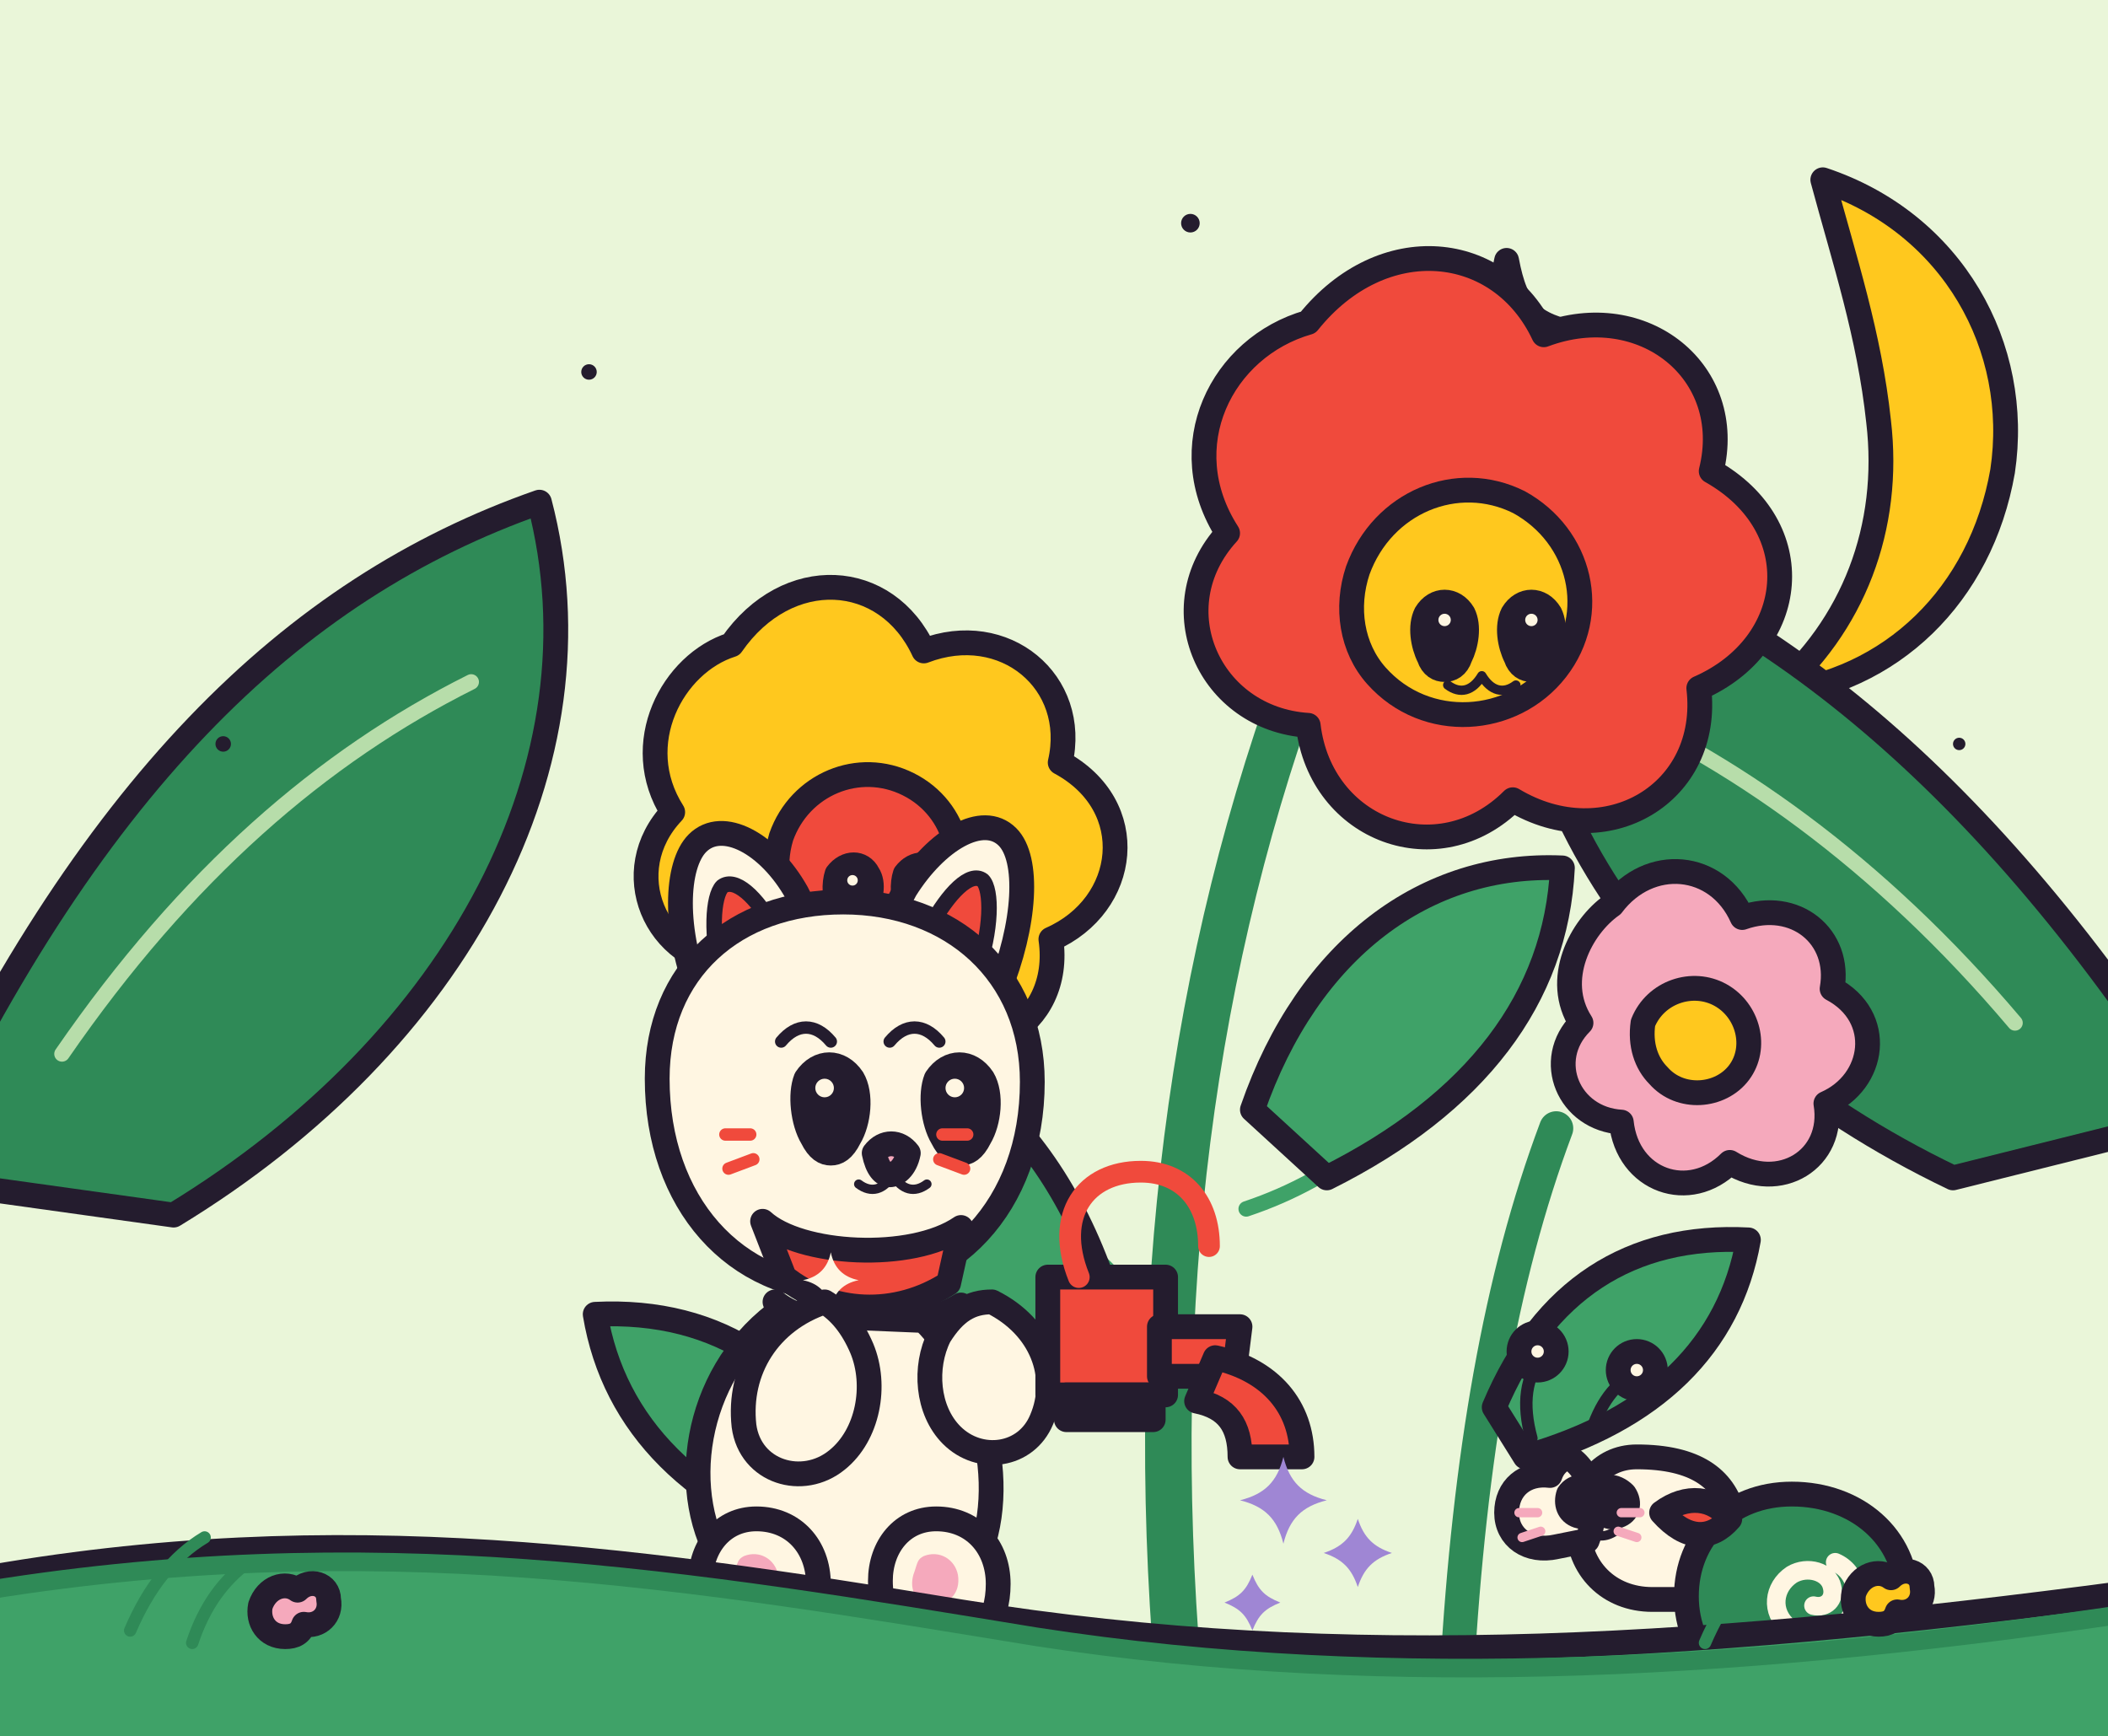
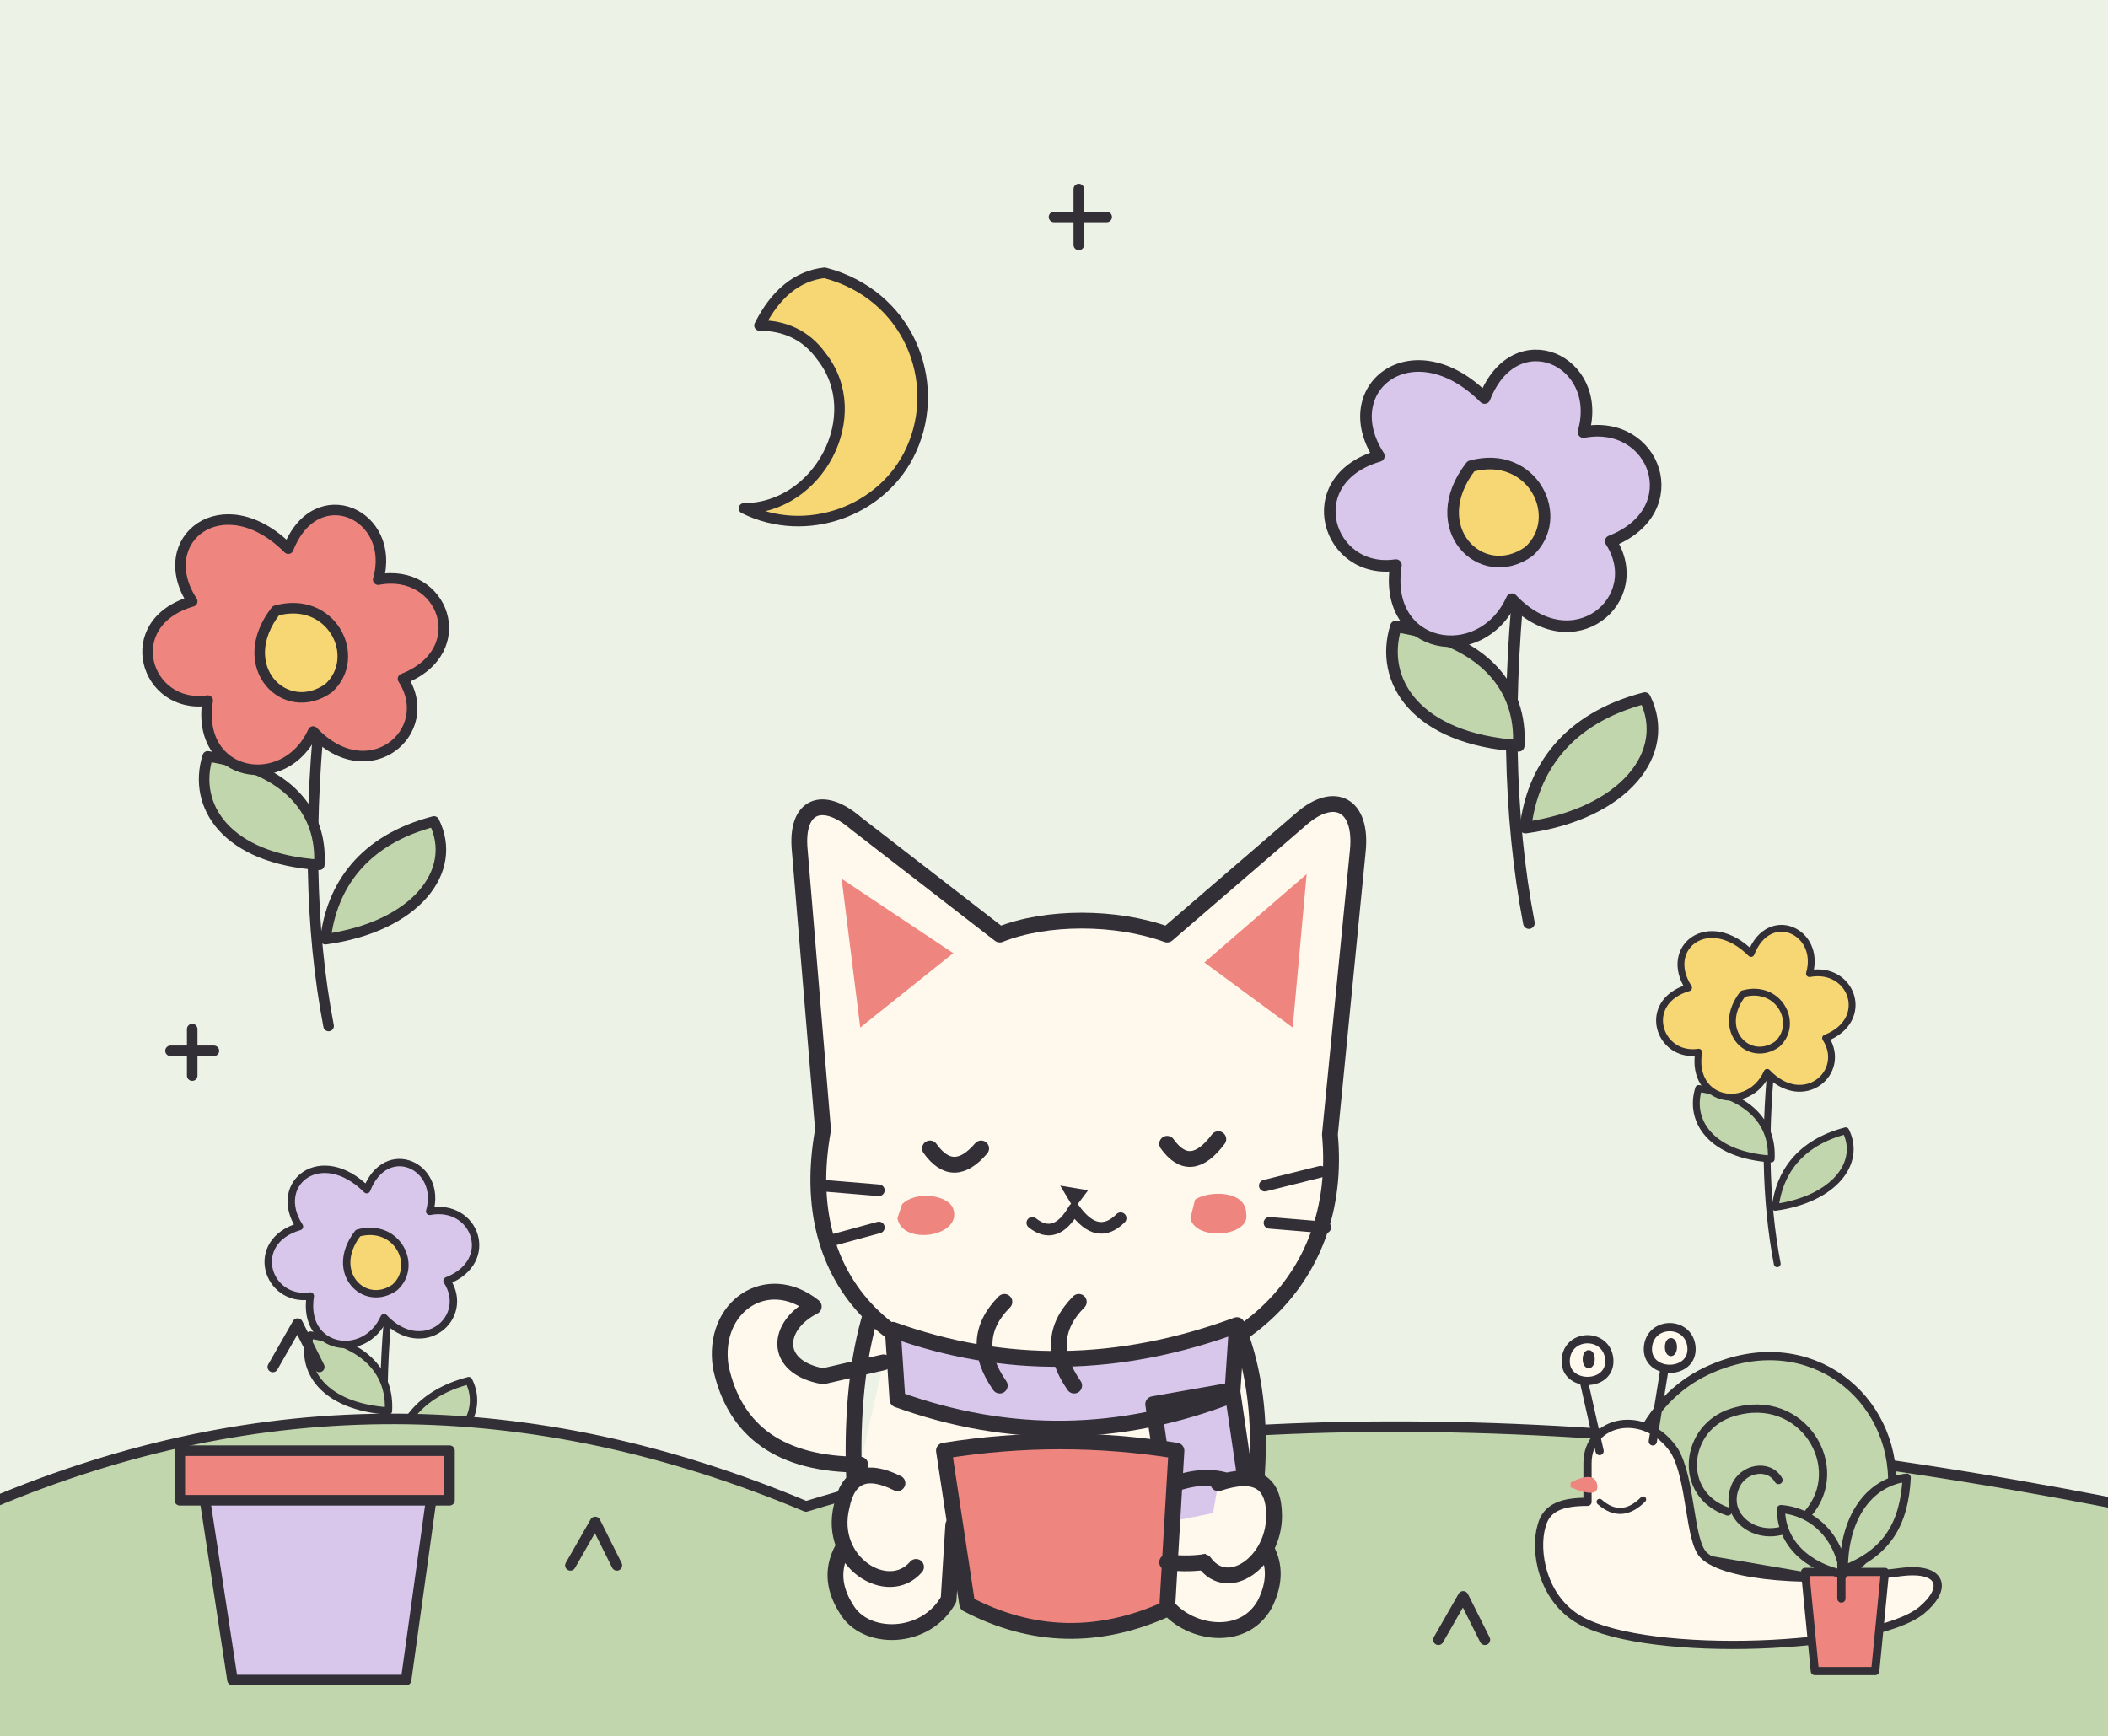
- <svg xmlns="http://www.w3.org/2000/svg" viewBox="0 0 680 560" role="img" aria-labelledby="cgTitle cgDesc">
-   <g stroke="#241C2E" stroke-width="8" stroke-linecap="round" stroke-linejoin="round">
-     <rect width="680" height="560" fill="#EAF6D9" stroke="none" />
-     <path fill="#FFC81E" d="M588 58c42 14 64 54 58 94-7 40-36 68-74 72 26-22 38-54 34-88-3-28-11-52-18-78Z" />
-     <path fill="#FFF6E2" d="M486 84c3 16 8 21 24 24-16 3-21 8-24 24-3-16-8-21-24-24 16-3 21-8 24-24Z" />
-     <path fill="#F04A3C" d="M540 160c3 13 7 17 20 20-13 3-17 7-20 20-3-13-7-17-20-20 13-3 17-7 20-20Z" />
-     <path fill="#2F8A57" d="M-30 380c58-126 124-190 204-218 22 84-26 174-118 230Z" />
-     <path fill="none" stroke="#B7DDAA" stroke-width="5" d="M20 340c40-58 84-96 132-120" />
-     <path fill="#2F8A57" d="M710 360c-70-110-142-166-218-190-14 80 42 164 138 210Z" />
-     <path fill="none" stroke="#B7DDAA" stroke-width="5" d="M650 330c-44-52-92-86-140-106" />
-     <path fill="none" stroke="#2F8A57" stroke-width="15" d="M380 540c-10-120 4-230 42-330" />
-     <path fill="none" stroke="#2F8A57" stroke-width="13" d="M252 540c10-92 22-168 48-232" />
-     <path fill="none" stroke="#2F8A57" stroke-width="11" d="M470 540c4-70 14-128 32-176" />
-     <path fill="none" stroke="#3FA268" stroke-width="5" d="M392 436c-34-20-58-48-74-84m84 38c30-10 54-30 72-58M266 458c26-18 44-42 54-72" />
-     <path fill="#3FA268" d="M330 440c-54-26-84-64-86-112 50-2 92 28 112 86Z" />
-     <path fill="#3FA268" d="M428 380c48-24 74-58 76-100-44-2-82 26-100 78Z" />
-     <path fill="#3FA268" d="M268 500c-44-14-70-40-76-76 40-2 70 18 86 58Z" />
-     <path fill="#3FA268" d="M492 470c42-12 66-36 72-70-38-2-66 16-82 54Z" />
-     <g>
-       <path fill="#F04A3C" d="M422 104c24-30 62-26 76 4 32-12 62 12 54 44 32 18 28 56-4 70 4 34-30 54-60 36-24 24-62 10-66-24-32-2-48-38-26-62-18-28-2-60 26-68Z" />
-       <path fill="#FFC81E" d="M438 184c8-22 32-32 52-22 20 11 26 36 12 54-14 18-42 20-58 2-8-9-10-22-6-34Z" />
-       <path fill="#241C2E" d="M460 198c3-5 9-5 12 0 2 4 1 10-1 14-1 3-3 4-5 4s-4-1-5-4c-2-4-3-10-1-14Zm28 0c3-5 9-5 12 0 2 4 1 10-1 14-1 3-3 4-5 4s-4-1-5-4c-2-4-3-10-1-14Z" />
-       <circle cx="466" cy="200" r="2" fill="#FFF6E2" stroke="none" />
-       <circle cx="494" cy="200" r="2" fill="#FFF6E2" stroke="none" />
-       <path fill="none" stroke-width="3" d="M478 218c-3 5-7 6-11 3m11-3c3 5 7 6 11 3" />
+ <svg xmlns="http://www.w3.org/2000/svg" viewBox="0 0 680 560" role="img" aria-labelledby="title">
+   <g stroke="#322f37" stroke-width="3.4" stroke-linecap="round" stroke-linejoin="round">
+     <path fill="#edf2e6" stroke="none" d="M0 0h680v560H0Z" />
+     <g transform="translate(104 193) scale(1)">
+       <path fill="none" d="M0 30q-7 61 2 108" />
+       <path fill="#c2d6ad" d="M-1 86c-30-2-41-19-36-35 26 4 37 18 36 35Zm2 24c29-4 43-22 35-38-23 6-33 21-35 38Z" />
+       <path fill="#ee857e" d="M-11-16c-21-21-44-3-31 17-24 7-15 35 5 32-4 25 25 30 34 10 18 19 40 0 29-17 23-9 13-36-8-32 6-21-20-33-29-10Z" />
+       <path fill="#f7d774" d="M-15 4c18-5 28 15 17 25-14 10-31-7-17-25Z" />
    </g>
-     <g>
-       <path fill="#FFC81E" d="M236 208c18-26 50-24 62 2 26-10 50 10 44 36 26 14 22 46-3 57 4 28-24 44-49 29-19 20-50 8-53-20-26-2-38-31-20-50-14-22 0-48 19-54Z" />
-       <path fill="#F04A3C" d="M252 270c6-17 25-25 41-17 16 8 21 28 10 42-11 14-33 16-46 2-6-7-8-17-5-27Z" />
-       <path fill="#241C2E" d="M270 282c3-4 8-4 10 0 2 3 1 8-1 11-1 2-2 3-4 3s-3-1-4-3c-2-3-2-8-1-11Zm22 0c3-4 8-4 10 0 2 3 1 8-1 11-1 2-2 3-4 3s-3-1-4-3c-2-3-2-8-1-11Z" />
-       <circle cx="275" cy="284" r="1.7" fill="#FFF6E2" stroke="none" />
-       <circle cx="297" cy="284" r="1.7" fill="#FFF6E2" stroke="none" />
-       <path fill="none" stroke-width="2.5" d="M283 298c-2 4-6 4-9 2m9-2c2 4 6 4 9 2" />
+     <g transform="translate(491 146) scale(1.1)">
+       <path fill="none" d="M0 30q-7 61 2 108" />
+       <path fill="#c2d6ad" d="M-1 86c-30-2-41-19-36-35 26 4 37 18 36 35Zm2 24c29-4 43-22 35-38-23 6-33 21-35 38Z" />
+       <path fill="#d8c6eb" d="M-11-16c-21-21-44-3-31 17-24 7-15 35 5 32-4 25 25 30 34 10 18 19 40 0 29-17 23-9 13-36-8-32 6-21-20-33-29-10Z" />
+       <path fill="#f7d774" d="M-15 4c18-5 28 15 17 25-14 10-31-7-17-25Z" />
    </g>
-     <g>
-       <path fill="#F5A9BC" d="M520 292c12-16 34-14 42 4 17-6 32 6 29 23 17 9 14 30-2 37 3 18-15 29-31 19-13 13-33 6-35-13-17-1-25-20-13-32-9-14 0-31 10-38Z" />
-       <path fill="#FFC81E" d="M530 330c4-10 16-14 25-9 9 5 12 17 6 25-6 8-19 9-26 1-4-4-6-10-5-17Z" />
+     <g transform="translate(572 318) scale(0.65)">
+       <path fill="none" d="M0 30q-7 61 2 108" />
+       <path fill="#c2d6ad" d="M-1 86c-30-2-41-19-36-35 26 4 37 18 36 35Zm2 24c29-4 43-22 35-38-23 6-33 21-35 38Z" />
+       <path fill="#f7d774" d="M-11-16c-21-21-44-3-31 17-24 7-15 35 5 32-4 25 25 30 34 10 18 19 40 0 29-17 23-9 13-36-8-32 6-21-20-33-29-10Z" />
+       <path fill="#f7d774" d="M-15 4c18-5 28 15 17 25-14 10-31-7-17-25Z" />
    </g>
-     <path fill="#FFF6E2" d="M226 322c-9-22-8-43-1-50 8-8 23 0 32 16l11 22Z" />
-     <path fill="#F04A3C" d="M233 316c-4-14-3-27 0-30 4-3 11 3 17 14l5 14Z" stroke-width="5" />
-     <path fill="#FFF6E2" d="M322 320c9-22 10-43 3-50-8-8-23 1-33 17l-12 23Z" />
-     <path fill="#F04A3C" d="M315 314c5-14 5-27 2-30-4-3-11 4-17 15l-5 14Z" stroke-width="5" />
-     <path fill="#FFF6E2" d="M212 348c0-35 25-57 60-57s61 23 61 58c0 40-26 67-61 67s-60-28-60-68Z" />
-     <path fill="none" stroke-width="4" d="M252 336c5-6 11-6 16 0m35 0c-5-6-11-6-16 0" />
-     <path fill="#241C2E" d="M260 348c4-6 11-6 15 0 3 5 2 14-1 19-2 4-4 5-6 5s-4-1-6-5c-3-5-4-14-2-19Zm42 0c4-6 11-6 15 0 3 5 2 14-1 19-2 4-4 5-6 5s-4-1-6-5c-3-5-4-14-2-19Z" />
-     <circle cx="266" cy="351" r="3" fill="#FFF6E2" stroke="none" />
-     <circle cx="308" cy="351" r="3" fill="#FFF6E2" stroke="none" />
-     <path fill="#F5A9BC" d="M282 372c3-4 8-4 11 0-1 5-4 7-6 7s-4-2-5-7Z" />
-     <path fill="none" stroke-width="3" d="M288 379c-3 5-7 6-11 3m11-3c3 5 7 6 11 3" />
-     <path fill="none" stroke="#F04A3C" stroke-width="4" d="M242 366h-8m9 8-8 3m69-11h8m-9 8 8 3" />
-     <path fill="#F04A3C" d="M246 394c12 11 48 13 64 2l-4 18c-17 11-38 10-53-2Z" />
-     <path fill="#FFF6E2" d="M268 404c1 5 4 8 9 9-5 1-8 4-9 9-1-5-4-8-9-9 5-1 8-4 9-9Z" stroke="none" />
-     <path fill="#F04A3C" d="M250 420c12 10 44 11 60 1l-4 17c-15 10-36 9-50-1Z" />
-     <path fill="#F04A3C" d="M308 426c8-5 16-3 20 4-8 5-16 4-20-4Z" />
-     <path fill="#FFF6E2" d="M250 424c-26 20-32 58-16 82 16 26 62 28 78 3 15-23 7-62-14-83Z" />
-     <path fill="#FFF6E2" d="M244 490c-11 0-18 9-18 20 0 13 8 21 20 21s18-8 18-20-8-21-20-21Zm58 0c-11 0-18 9-18 20 0 13 8 21 20 21s18-8 18-20-8-21-20-21Z" />
-     <path fill="#F5A9BC" d="M240 502c5-2 10 1 11 6 1 6-3 10-9 10-5-1-7-6-5-11 1-3 1-4 3-5Zm58 0c5-2 10 1 11 6 1 6-3 10-9 10-5-1-7-6-5-11 1-3 1-4 3-5Z" stroke="none" />
-     <path fill="#FFF6E2" d="M266 420c-18 6-28 22-26 40 2 15 19 20 30 11 10-8 13-24 8-36-3-7-7-12-12-15Z" />
-     <path fill="#FFF6E2" d="M320 420c16 8 22 24 16 38-5 12-20 14-29 5-8-8-9-22-4-32 5-8 10-11 17-11Z" />
-     <path fill="#F04A3C" d="M338 412h38v38h-38Z" />
-     <path fill="#F04A3C" d="M374 428h26l-2 16h-24Z" />
-     <path fill="#F04A3C" d="M392 438c18 4 28 16 28 32h-20c0-10-4-16-14-18Z" />
-     <path fill="none" stroke="#F04A3C" stroke-width="7" d="M348 412c-8-20 2-34 20-34 14 0 22 10 22 24" />
-     <path fill="#F04A3C" d="M344 450h28v8h-28Z" />
-     <path fill="#9F86D4" d="M414 470c2 8 6 12 14 14-8 2-12 6-14 14-2-8-6-12-14-14 8-2 12-6 14-14Z" stroke="none" />
-     <path fill="#9F86D4" d="M438 490c2 6 5 9 11 11-6 2-9 5-11 11-2-6-5-9-11-11 6-2 9-5 11-11Z" stroke="none" />
-     <path fill="#9F86D4" d="M404 508c2 5 4 7 9 9-5 2-7 4-9 9-2-5-4-7-9-9 5-2 7-4 9-9Z" stroke="none" />
-     <path fill="#FFF6E2" d="M528 470c-12 0-19 10-19 22 0 14 10 24 24 24h34c10 0 16-8 14-16-3-10-13-13-22-12-3-11-12-18-31-18Z" />
-     <path fill="#2F8A57" d="M578 482c-20 0-34 14-34 33 0 19 15 34 35 34 21 0 36-15 36-34 0-19-16-33-37-33Z" />
-     <path fill="none" stroke="#FFF6E2" stroke-width="6" d="M592 504c7 3 9 12 4 19-5 6-14 7-19 2-6-5-5-13 1-17 5-3 12-1 13 4 1 4-2 7-6 6" />
-     <path fill="#FFF6E2" d="M506 470c-3 1-5 3-6 6-8-1-14 4-14 12 0 8 7 13 16 11l10-2c4-10 2-22-6-27Z" />
-     <path fill="none" stroke-width="4" d="M494 464c-3-11-2-20 4-27m15 26c3-10 8-17 15-20" />
-     <circle cx="496" cy="436" r="6" fill="#FFF6E2" />
-     <circle cx="528" cy="442" r="6" fill="#FFF6E2" />
-     <path fill="#F04A3C" d="M536 488c8-6 17-5 22 2-6 7-14 7-22-2Z" />
-     <path fill="#241C2E" d="M506 482c2-3 6-3 9 0 2-3 6-3 9 0 2 3 1 6-2 7-2 1-5 0-6-2-2 2-4 3-7 2-3-1-4-4-3-7Z" />
-     <path fill="none" stroke-width="3" d="M512 494c3 2 6 2 9 0" />
-     <path fill="none" stroke="#F5A9BC" stroke-width="3" d="M496 488h-6m7 6-6 2m32-8h6m-7 6 6 2" />
-     <path fill="#3FA268" d="M-20 512c120-24 220-10 330 8 124 20 244 12 390-8v68H-20Z" />
-     <path fill="none" stroke="#2F8A57" stroke-width="6" d="M-10 514c130-22 234-4 344 14 116 18 236 10 356-8" />
-     <path fill="none" stroke="#2F8A57" stroke-width="4" d="M42 526c6-14 14-24 24-30m-4 34c4-12 10-20 18-26m470 26c6-14 14-24 24-30" />
-     <path fill="#F5A9BC" d="M92 528c-6 0-9-5-8-10 2-6 8-8 12-5 4-4 10-2 10 3 1 5-3 9-8 8-1 3-3 4-6 4Z" />
-     <path fill="#FFC81E" d="M606 524c-6 0-9-5-8-10 2-6 8-8 12-5 4-4 10-2 10 3 1 5-3 9-8 8-1 3-3 4-6 4Z" />
-     <g fill="#241C2E" stroke="none">
-       <circle cx="190" cy="120" r="2.5" />
-       <circle cx="384" cy="72" r="3" />
-       <circle cx="632" cy="240" r="2" />
-       <circle cx="72" cy="240" r="2.5" />
+     <g transform="translate(126 395) scale(0.7)">
+       <path fill="none" d="M0 30q-7 61 2 108" />
+       <path fill="#c2d6ad" d="M-1 86c-30-2-41-19-36-35 26 4 37 18 36 35Zm2 24c29-4 43-22 35-38-23 6-33 21-35 38Z" />
+       <path fill="#d8c6eb" d="M-11-16c-21-21-44-3-31 17-24 7-15 35 5 32-4 25 25 30 34 10 18 19 40 0 29-17 23-9 13-36-8-32 6-21-20-33-29-10Z" />
+       <path fill="#f7d774" d="M-15 4c18-5 28 15 17 25-14 10-31-7-17-25Z" />
    </g>
+     <path fill="#c2d6ad" d="M-3 485q130-55 263 1 165-51 422-1v80H-3Z" />
+     <g transform="translate(195 216) scale(1.5)">
+       <path fill="#fff9ed" d="M55 171c-17 0-27-7-30-21-2-13 10-21 20-13-8 4-9 13 2 15l13-3M60 132c-8 15-8 48-3 64l79 1c6-21 7-45-3-62Z" />
+       <path fill="#fff9ed" d="M47 99 42 39c-1-10 5-12 12-6l31 24c10-4 25-4 36 0l29-25c7-6 13-3 12 7l-6 61c3 32-21 53-56 53-38 0-59-21-53-54Z" />
+       <path fill="#ee857e" stroke="none" d="m51 45 4 32 20-16Zm100-1-22 19 19 14Z" />
+       <path fill="none" d="M70 103q5 7 11 0m40-1q5 7 11-1" />
+       <path fill="#322f37" stroke="none" d="m98 111 6 1-3 4Z" />
+       <path fill="none" stroke-width="2.5" d="M101 116q-4 7-9 3m9-3q5 7 10 2M59 112l-12-1m12 9-11 3m94-12 12-3m-11 11 12 1" />
+       <path fill="#ee857e" stroke="none" d="M64 115c3-3 10-2 11 1 2 6-11 8-12 2Zm63-1c3-2 11-2 11 3 1 5-11 6-12 1Z" />
+       <path fill="#d8c6eb" d="M62 142q36 13 74-1l-1 15q-36 14-72 1Zm56 16 17-3 5 34-17 3Z" />
+       <path fill="#fff9ed" d="M59 181q-14 10-7 21c4 7 17 7 22-2l1-16m58-3q15 8 9 20c-5 9-18 6-22-1l-2-16" />
+       <path fill="#ee857e" d="M73 168q25-4 50 0l-2 34q-22 10-43-1Z" />
+       <path fill="none" d="M123 175c21-7 25 20-2 17m-36-38q-7-10 1-18m15 18q-7-10 1-18" />
+       <path fill="#fff9ed" d="M63 175q-10-5-12 5c-3 12 10 20 16 13m65-18q12-4 12 7c0 10-10 17-15 10" />
+     </g>
+     <g transform="translate(477 387) scale(.78)">
+       <path fill="#c2d6ad" d="M60 143c-4-31 9-60 34-72 40-19 76 8 77 44 0 20-8 34-23 43Z" />
+       <path fill="none" d="M103 129c-21-7-18-35 2-41 29-9 48 23 31 42-14 16-36 4-30-11 3-8 14-10 18-3" />
+       <path fill="#fff9ed" d="M45 109c0-18 24-23 36-5 7 12 6 37 12 43 9 9 45 12 82 7 17-2 19 7 8 16-20 16-112 20-141 4-16-9-19-29-16-39 2-8 9-10 19-10Z" />
+       <path fill="none" d="m50 104-7-31m29 27 5-31" />
+       <path fill="#fff9ed" d="M36 66c1-11 17-11 18 0 1 12-19 12-18 0Zm34-5c1-11 17-11 18 0 1 12-19 12-18 0Z" />
+       <path fill="#322f37" stroke="none" d="M43 66c0-5 5-5 5 0s-5 5-5 0Zm34-5c0-5 5-5 5 0s-5 5-5 0Z" />
+       <path fill="none" stroke-width="2.5" d="M50 125q9 8 18-1" />
+       <path fill="#ee857e" stroke="none" d="M38 117q10-5 11 1t-11 1Z" />
+       <path fill="#ee857e" d="M135 154h33l-4 41h-25Z" />
+       <path fill="#c2d6ad" d="M151 155c-2-16-13-26-26-27 0 14 11 24 26 27Zm0-2c0-21 10-36 26-38-1 19-8 31-26 38Z" />
+       <path fill="none" d="M150 165v-18" />
+     </g>
+     <path fill="#d8c6eb" d="M64 470h77l-10 72H75Z" />
+     <path fill="#ee857e" d="M58 468h87v16H58Z" />
+     <path fill="none" d="m348 61 0 18m-8-9h17m-295 262v15m-7-8h14" />
+     <path fill="#f7d774" d="M266 88c27 7 38 35 28 57-9 20-34 29-54 19 24 0 40-30 25-49-5-7-12-10-20-10 5-10 12-16 21-17Z" />
+     <path fill="none" d="m184 505 8-14 7 14m265 24 8-14 7 14m-391-88 8-14 7 14" />
  </g>
</svg>
